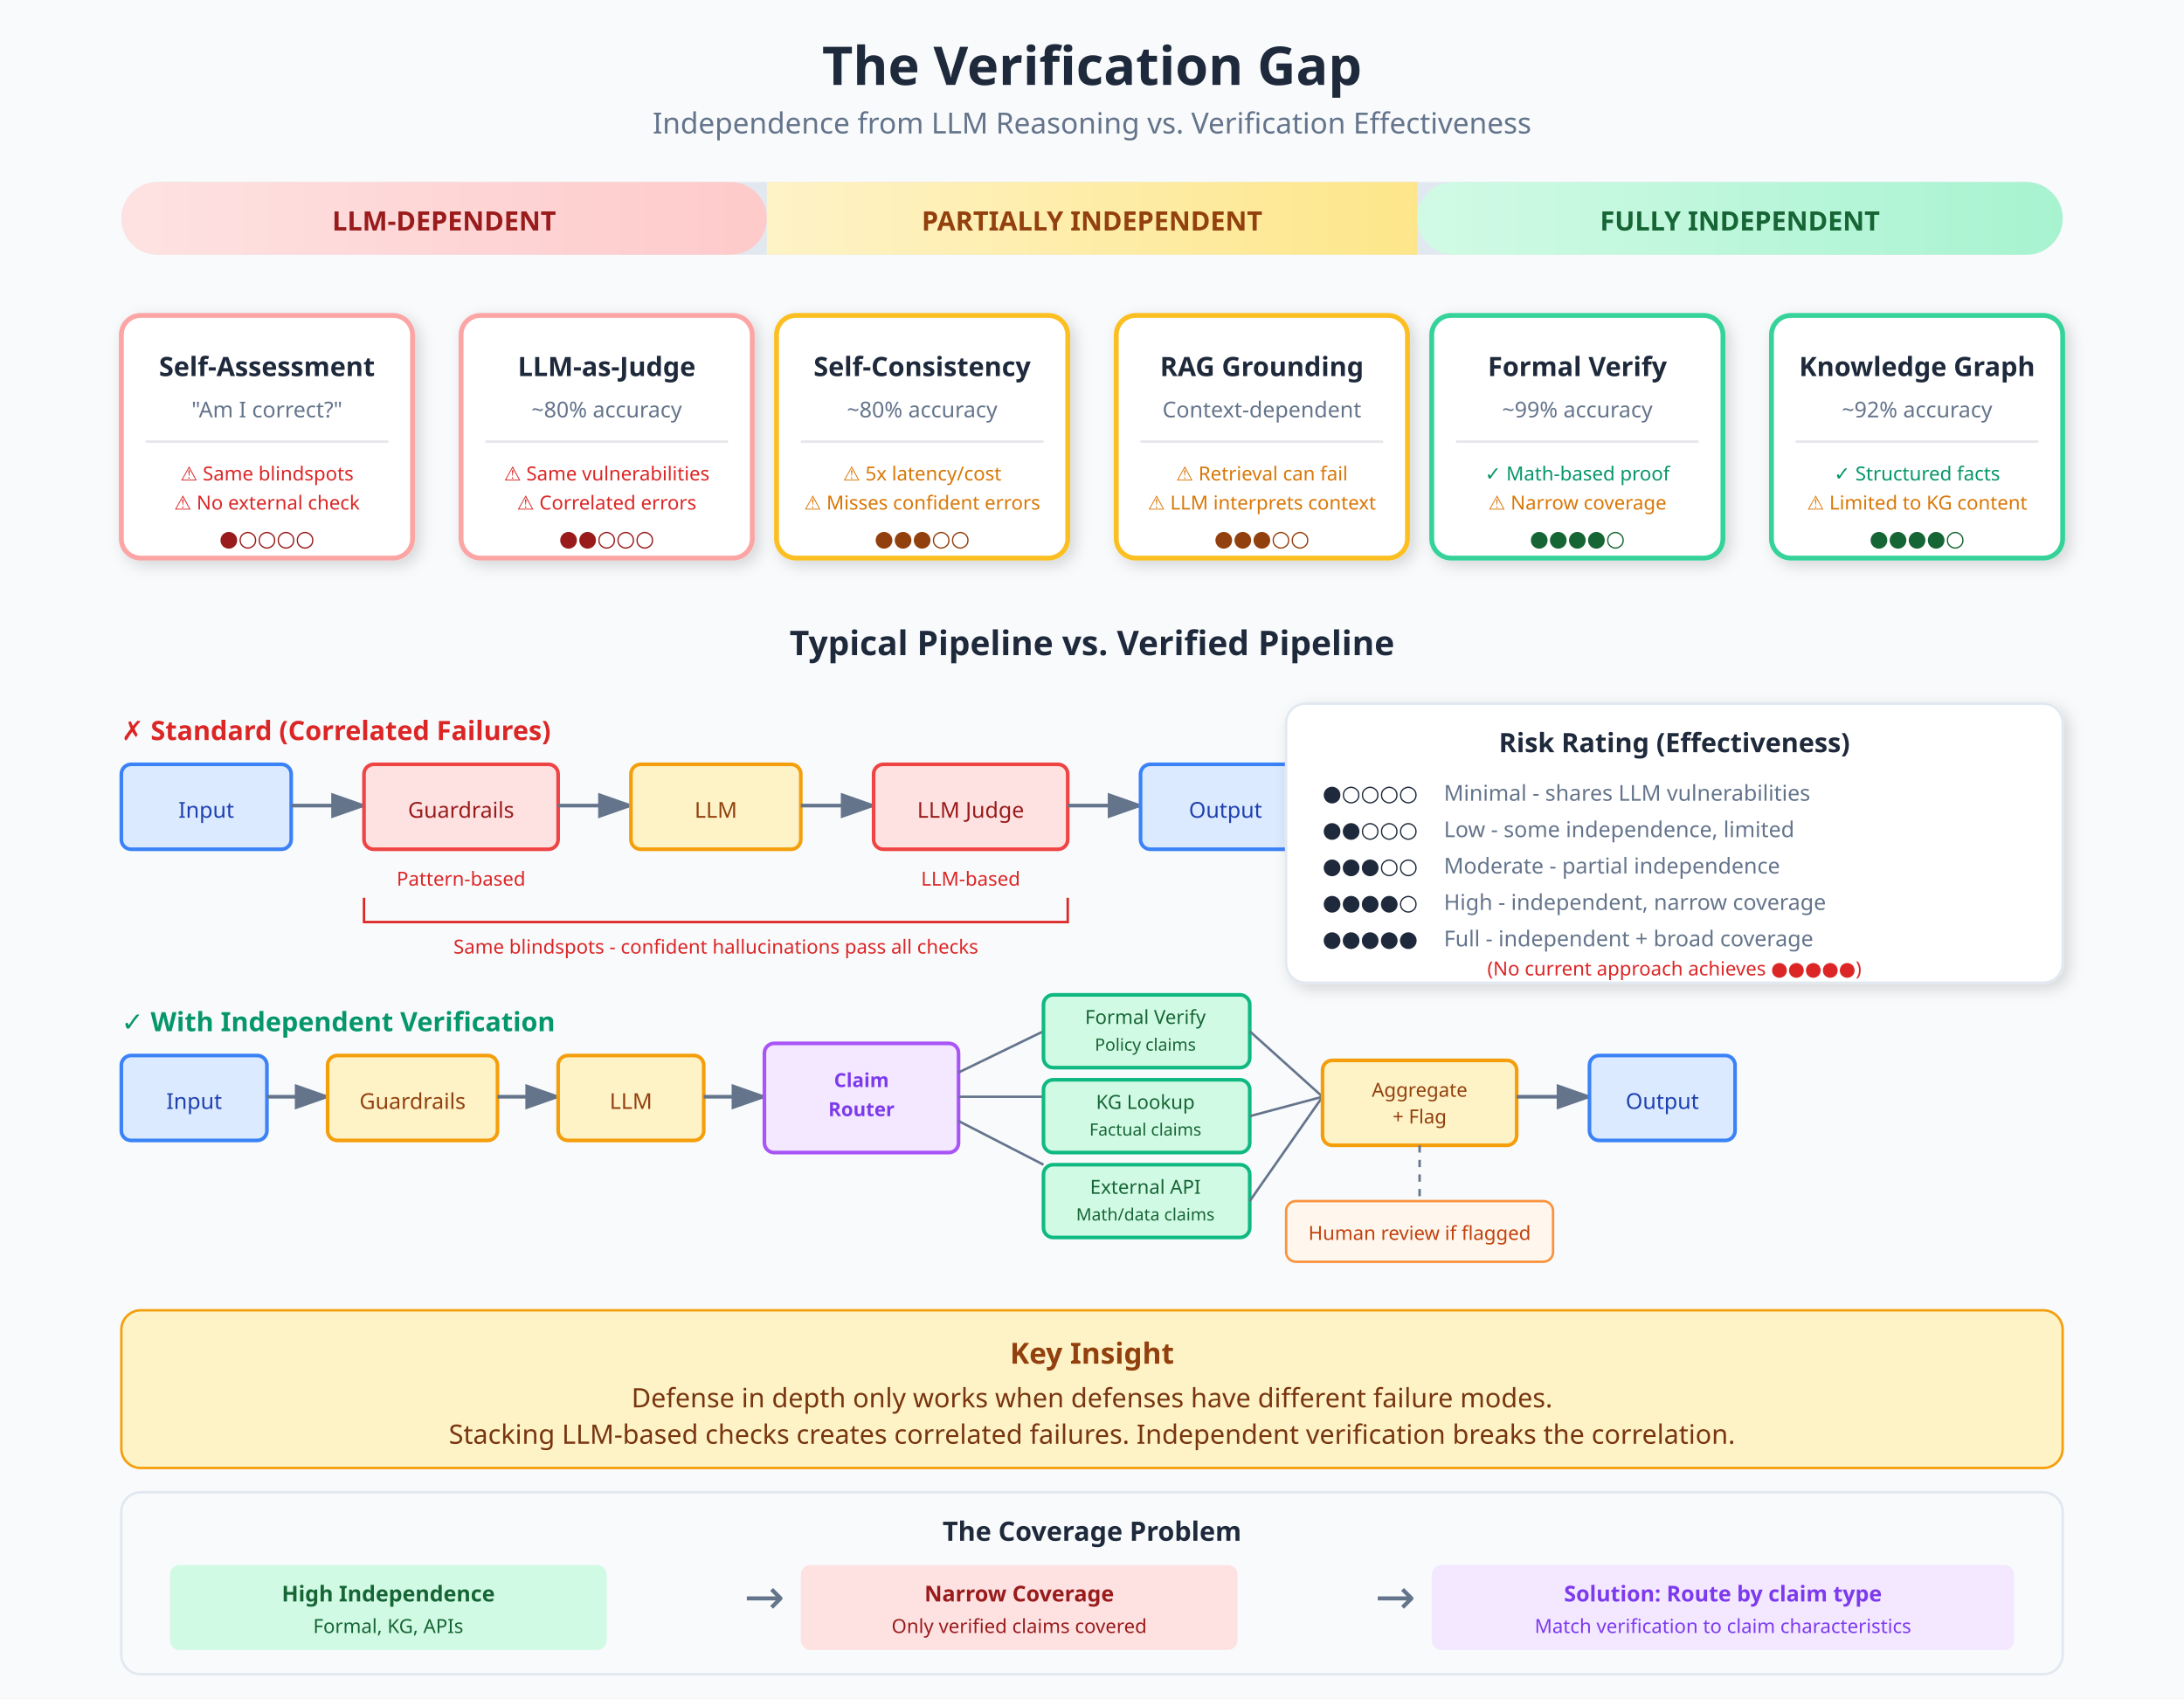
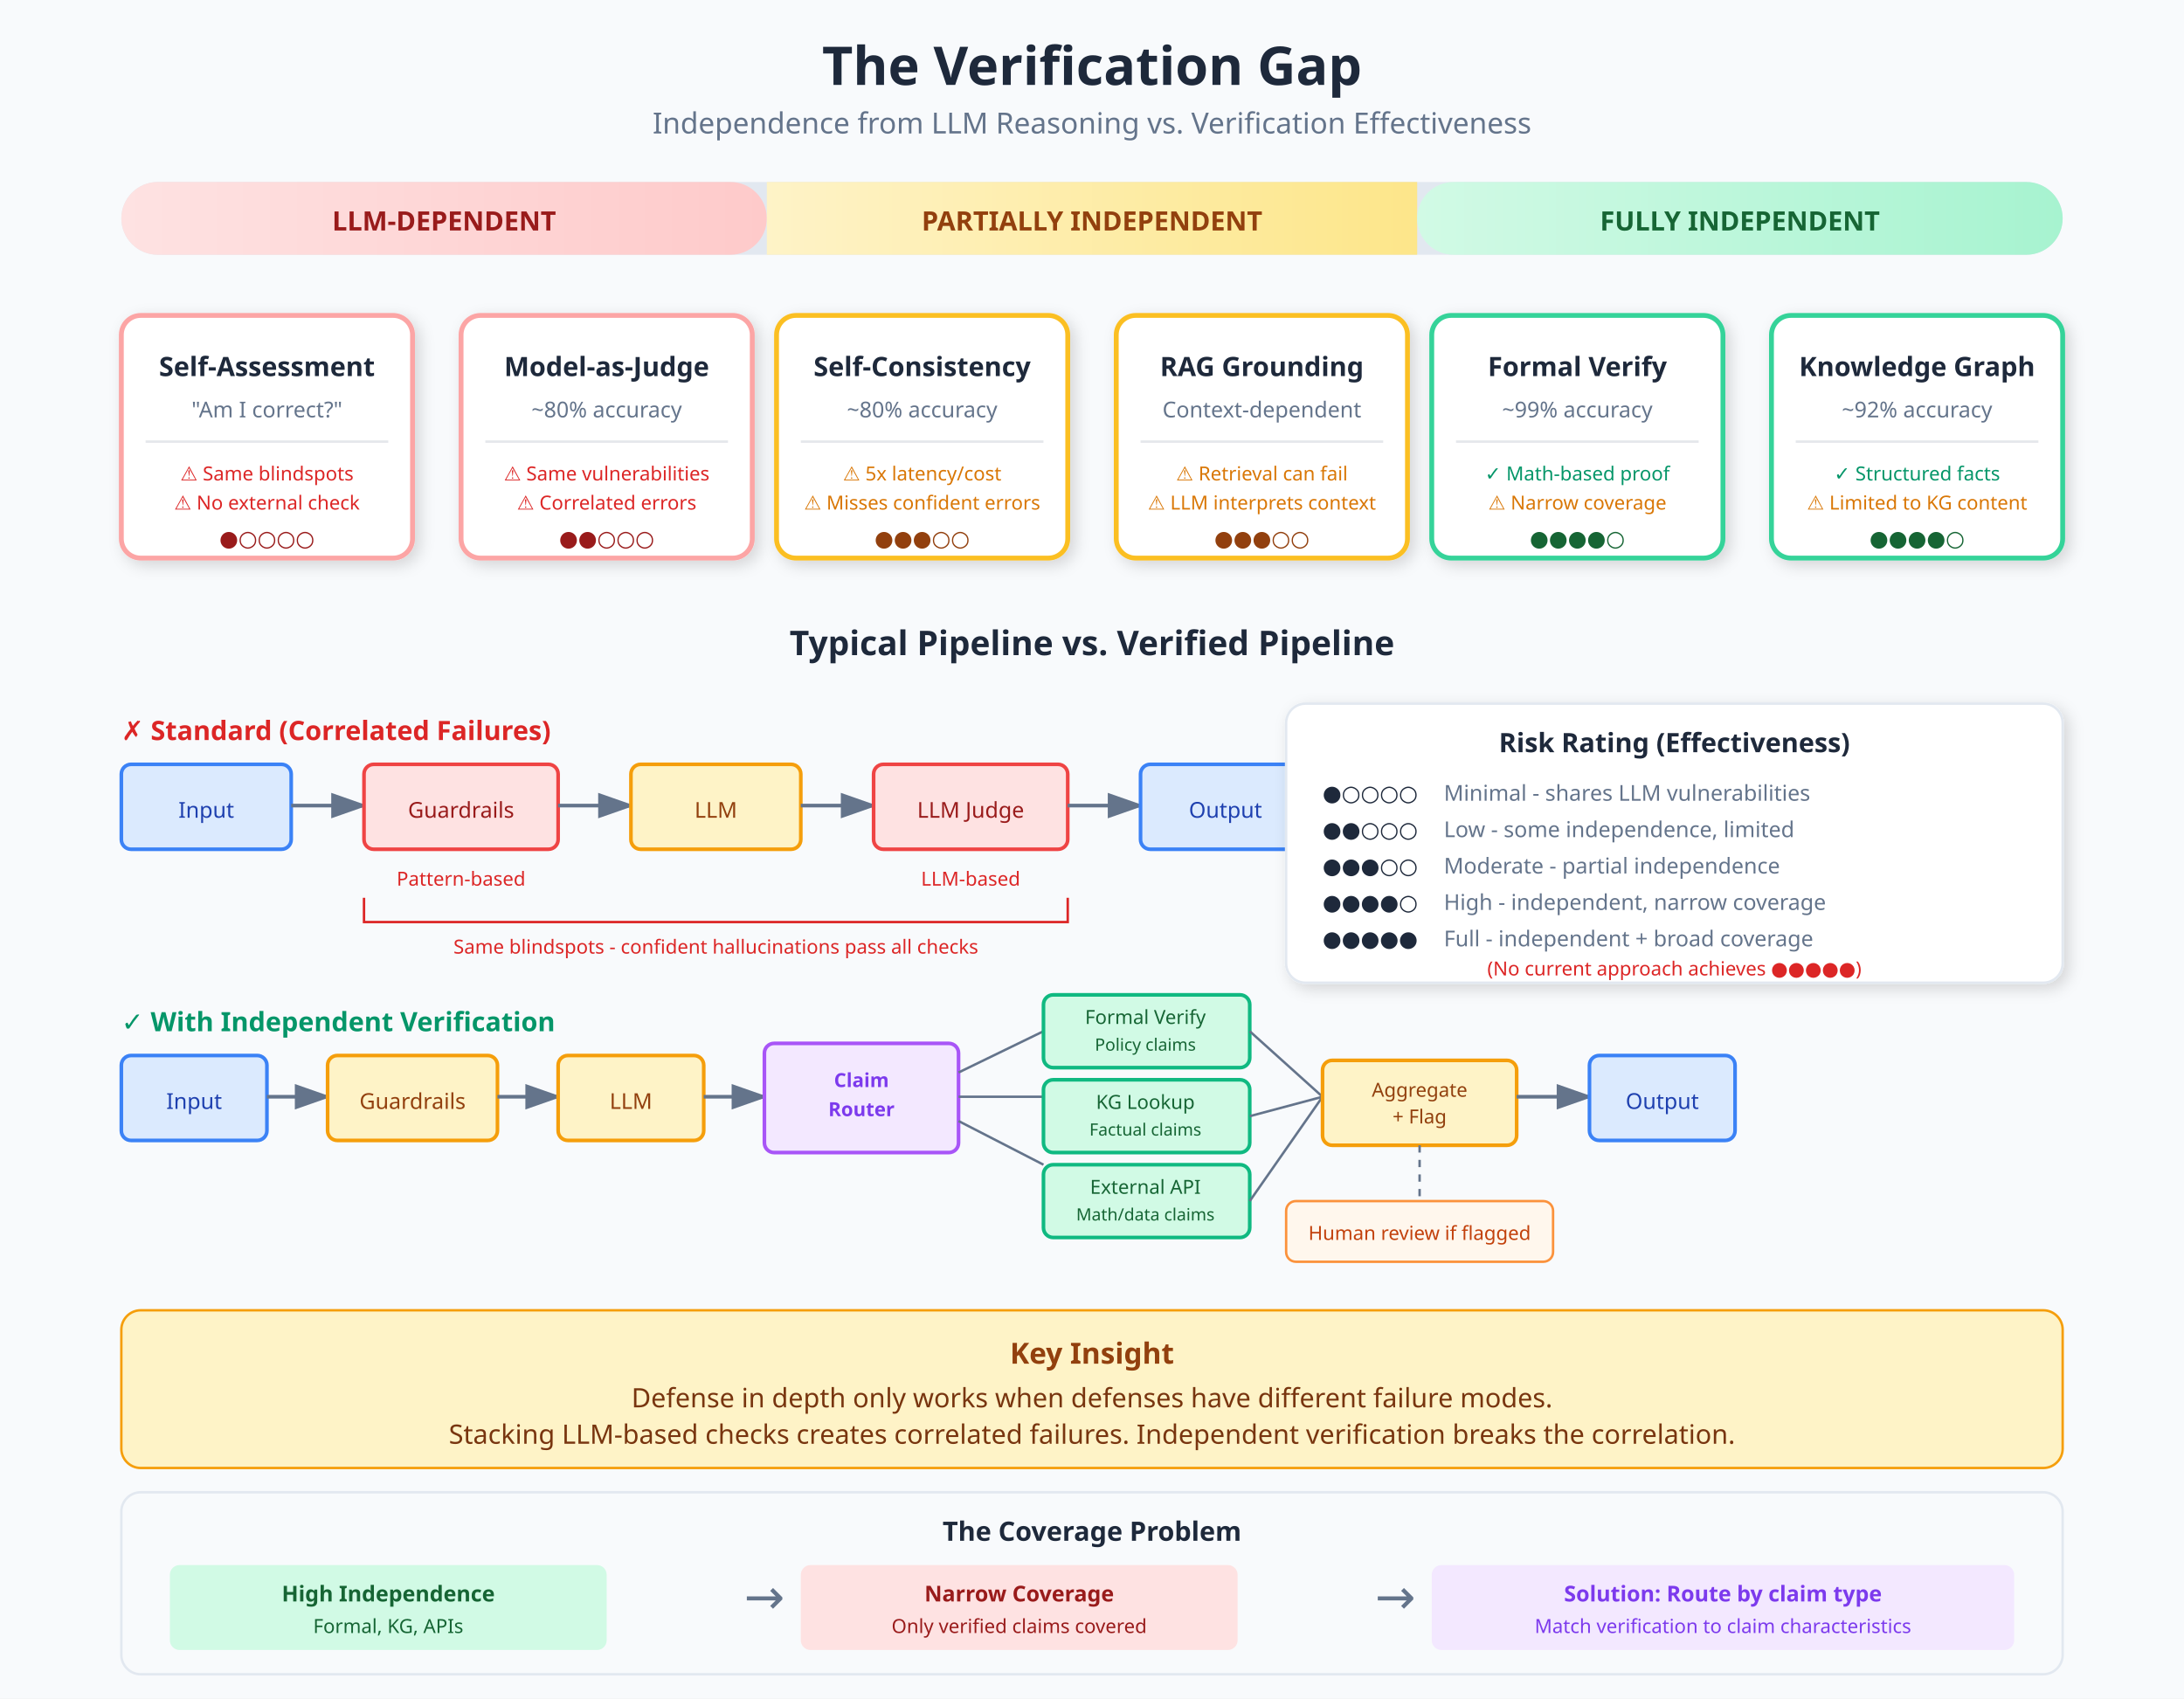
<svg xmlns="http://www.w3.org/2000/svg" width="900" height="700" viewBox="0 0 900 700">
  <defs>
    <linearGradient id="dependentGrad" x1="0%" y1="0%" x2="100%" y2="0%">
      <stop offset="0%" style="stop-color:#fee2e2" />
      <stop offset="100%" style="stop-color:#fecaca" />
    </linearGradient>
    <linearGradient id="partialGrad" x1="0%" y1="0%" x2="100%" y2="0%">
      <stop offset="0%" style="stop-color:#fef3c7" />
      <stop offset="100%" style="stop-color:#fde68a" />
    </linearGradient>
    <linearGradient id="independentGrad" x1="0%" y1="0%" x2="100%" y2="0%">
      <stop offset="0%" style="stop-color:#d1fae5" />
      <stop offset="100%" style="stop-color:#a7f3d0" />
    </linearGradient>
    <filter id="shadow" x="-20%" y="-20%" width="140%" height="140%">
      <feDropShadow dx="2" dy="2" stdDeviation="3" flood-opacity="0.15" />
    </filter>
    <marker id="arrowhead" markerWidth="10" markerHeight="7" refX="9" refY="3.5" orient="auto">
      <polygon points="0 0, 10 3.5, 0 7" fill="#64748b" />
    </marker>
  </defs>
  <rect width="900" height="700" fill="#f8fafc" />
  <text x="450" y="35" text-anchor="middle" font-family="system-ui, sans-serif" font-size="22" font-weight="bold" fill="#1e293b">The Verification Gap</text>
  <text x="450" y="55" text-anchor="middle" font-family="system-ui, sans-serif" font-size="12" fill="#64748b">Independence from LLM Reasoning vs. Verification Effectiveness</text>
  <rect x="50" y="75" width="800" height="30" rx="15" fill="#e2e8f0" />
  <rect x="50" y="75" width="266" height="30" rx="15" fill="url(#dependentGrad)" />
  <rect x="316" y="75" width="268" height="30" fill="url(#partialGrad)" />
  <rect x="584" y="75" width="266" height="30" rx="15" fill="url(#independentGrad)" />
  <text x="183" y="95" text-anchor="middle" font-family="system-ui, sans-serif" font-size="11" font-weight="600" fill="#991b1b">LLM-DEPENDENT</text>
  <text x="450" y="95" text-anchor="middle" font-family="system-ui, sans-serif" font-size="11" font-weight="600" fill="#92400e">PARTIALLY INDEPENDENT</text>
  <text x="717" y="95" text-anchor="middle" font-family="system-ui, sans-serif" font-size="11" font-weight="600" fill="#166534">FULLY INDEPENDENT</text>
  <g transform="translate(50, 130)">
    <rect x="0" y="0" width="120" height="100" rx="8" fill="#fff" stroke="#fca5a5" stroke-width="2" filter="url(#shadow)" />
    <text x="60" y="25" text-anchor="middle" font-family="system-ui, sans-serif" font-size="11" font-weight="600" fill="#1e293b">Self-Assessment</text>
    <text x="60" y="42" text-anchor="middle" font-family="system-ui, sans-serif" font-size="9" fill="#64748b">"Am I correct?"</text>
    <line x1="10" y1="52" x2="110" y2="52" stroke="#e5e7eb" stroke-width="1" />
    <text x="60" y="68" text-anchor="middle" font-family="system-ui, sans-serif" font-size="8" fill="#dc2626">⚠ Same blindspots</text>
    <text x="60" y="80" text-anchor="middle" font-family="system-ui, sans-serif" font-size="8" fill="#dc2626">⚠ No external check</text>
    <text x="60" y="95" text-anchor="middle" font-family="system-ui, sans-serif" font-size="9" fill="#991b1b">●○○○○</text>
    <rect x="140" y="0" width="120" height="100" rx="8" fill="#fff" stroke="#fca5a5" stroke-width="2" filter="url(#shadow)" />
-     <text x="200" y="25" text-anchor="middle" font-family="system-ui, sans-serif" font-size="11" font-weight="600" fill="#1e293b">LLM-as-Judge</text>
+     <text x="200" y="25" text-anchor="middle" font-family="system-ui, sans-serif" font-size="11" font-weight="600" fill="#1e293b">Model-as-Judge</text>
    <text x="200" y="42" text-anchor="middle" font-family="system-ui, sans-serif" font-size="9" fill="#64748b">~80% accuracy</text>
    <line x1="150" y1="52" x2="250" y2="52" stroke="#e5e7eb" stroke-width="1" />
    <text x="200" y="68" text-anchor="middle" font-family="system-ui, sans-serif" font-size="8" fill="#dc2626">⚠ Same vulnerabilities</text>
    <text x="200" y="80" text-anchor="middle" font-family="system-ui, sans-serif" font-size="8" fill="#dc2626">⚠ Correlated errors</text>
    <text x="200" y="95" text-anchor="middle" font-family="system-ui, sans-serif" font-size="9" fill="#991b1b">●●○○○</text>
  </g>
  <g transform="translate(320, 130)">
    <rect x="0" y="0" width="120" height="100" rx="8" fill="#fff" stroke="#fbbf24" stroke-width="2" filter="url(#shadow)" />
    <text x="60" y="25" text-anchor="middle" font-family="system-ui, sans-serif" font-size="11" font-weight="600" fill="#1e293b">Self-Consistency</text>
    <text x="60" y="42" text-anchor="middle" font-family="system-ui, sans-serif" font-size="9" fill="#64748b">~80% accuracy</text>
    <line x1="10" y1="52" x2="110" y2="52" stroke="#e5e7eb" stroke-width="1" />
    <text x="60" y="68" text-anchor="middle" font-family="system-ui, sans-serif" font-size="8" fill="#d97706">⚠ 5x latency/cost</text>
    <text x="60" y="80" text-anchor="middle" font-family="system-ui, sans-serif" font-size="8" fill="#d97706">⚠ Misses confident errors</text>
    <text x="60" y="95" text-anchor="middle" font-family="system-ui, sans-serif" font-size="9" fill="#92400e">●●●○○</text>
    <rect x="140" y="0" width="120" height="100" rx="8" fill="#fff" stroke="#fbbf24" stroke-width="2" filter="url(#shadow)" />
    <text x="200" y="25" text-anchor="middle" font-family="system-ui, sans-serif" font-size="11" font-weight="600" fill="#1e293b">RAG Grounding</text>
    <text x="200" y="42" text-anchor="middle" font-family="system-ui, sans-serif" font-size="9" fill="#64748b">Context-dependent</text>
    <line x1="150" y1="52" x2="250" y2="52" stroke="#e5e7eb" stroke-width="1" />
    <text x="200" y="68" text-anchor="middle" font-family="system-ui, sans-serif" font-size="8" fill="#d97706">⚠ Retrieval can fail</text>
    <text x="200" y="80" text-anchor="middle" font-family="system-ui, sans-serif" font-size="8" fill="#d97706">⚠ LLM interprets context</text>
    <text x="200" y="95" text-anchor="middle" font-family="system-ui, sans-serif" font-size="9" fill="#92400e">●●●○○</text>
  </g>
  <g transform="translate(590, 130)">
    <rect x="0" y="0" width="120" height="100" rx="8" fill="#fff" stroke="#34d399" stroke-width="2" filter="url(#shadow)" />
    <text x="60" y="25" text-anchor="middle" font-family="system-ui, sans-serif" font-size="11" font-weight="600" fill="#1e293b">Formal Verify</text>
    <text x="60" y="42" text-anchor="middle" font-family="system-ui, sans-serif" font-size="9" fill="#64748b">~99% accuracy</text>
    <line x1="10" y1="52" x2="110" y2="52" stroke="#e5e7eb" stroke-width="1" />
    <text x="60" y="68" text-anchor="middle" font-family="system-ui, sans-serif" font-size="8" fill="#059669">✓ Math-based proof</text>
    <text x="60" y="80" text-anchor="middle" font-family="system-ui, sans-serif" font-size="8" fill="#d97706">⚠ Narrow coverage</text>
    <text x="60" y="95" text-anchor="middle" font-family="system-ui, sans-serif" font-size="9" fill="#166534">●●●●○</text>
    <rect x="140" y="0" width="120" height="100" rx="8" fill="#fff" stroke="#34d399" stroke-width="2" filter="url(#shadow)" />
    <text x="200" y="25" text-anchor="middle" font-family="system-ui, sans-serif" font-size="11" font-weight="600" fill="#1e293b">Knowledge Graph</text>
    <text x="200" y="42" text-anchor="middle" font-family="system-ui, sans-serif" font-size="9" fill="#64748b">~92% accuracy</text>
    <line x1="150" y1="52" x2="250" y2="52" stroke="#e5e7eb" stroke-width="1" />
    <text x="200" y="68" text-anchor="middle" font-family="system-ui, sans-serif" font-size="8" fill="#059669">✓ Structured facts</text>
    <text x="200" y="80" text-anchor="middle" font-family="system-ui, sans-serif" font-size="8" fill="#d97706">⚠ Limited to KG content</text>
    <text x="200" y="95" text-anchor="middle" font-family="system-ui, sans-serif" font-size="9" fill="#166534">●●●●○</text>
  </g>
  <text x="450" y="270" text-anchor="middle" font-family="system-ui, sans-serif" font-size="14" font-weight="600" fill="#1e293b">Typical Pipeline vs. Verified Pipeline</text>
  <g transform="translate(50, 290)">
    <text x="0" y="15" font-family="system-ui, sans-serif" font-size="11" font-weight="600" fill="#dc2626">✗ Standard (Correlated Failures)</text>
    <rect x="0" y="25" width="70" height="35" rx="4" fill="#dbeafe" stroke="#3b82f6" stroke-width="1.5" />
    <text x="35" y="47" text-anchor="middle" font-family="system-ui, sans-serif" font-size="9" fill="#1e40af">Input</text>
    <line x1="70" y1="42" x2="100" y2="42" stroke="#64748b" stroke-width="1.5" marker-end="url(#arrowhead)" />
    <rect x="100" y="25" width="80" height="35" rx="4" fill="#fee2e2" stroke="#ef4444" stroke-width="1.5" />
    <text x="140" y="47" text-anchor="middle" font-family="system-ui, sans-serif" font-size="9" fill="#991b1b">Guardrails</text>
    <line x1="180" y1="42" x2="210" y2="42" stroke="#64748b" stroke-width="1.5" marker-end="url(#arrowhead)" />
    <rect x="210" y="25" width="70" height="35" rx="4" fill="#fef3c7" stroke="#f59e0b" stroke-width="1.5" />
    <text x="245" y="47" text-anchor="middle" font-family="system-ui, sans-serif" font-size="9" fill="#92400e">LLM</text>
    <line x1="280" y1="42" x2="310" y2="42" stroke="#64748b" stroke-width="1.5" marker-end="url(#arrowhead)" />
    <rect x="310" y="25" width="80" height="35" rx="4" fill="#fee2e2" stroke="#ef4444" stroke-width="1.5" />
    <text x="350" y="47" text-anchor="middle" font-family="system-ui, sans-serif" font-size="9" fill="#991b1b">LLM Judge</text>
    <line x1="390" y1="42" x2="420" y2="42" stroke="#64748b" stroke-width="1.5" marker-end="url(#arrowhead)" />
    <rect x="420" y="25" width="70" height="35" rx="4" fill="#dbeafe" stroke="#3b82f6" stroke-width="1.5" />
    <text x="455" y="47" text-anchor="middle" font-family="system-ui, sans-serif" font-size="9" fill="#1e40af">Output</text>
    <text x="140" y="75" text-anchor="middle" font-family="system-ui, sans-serif" font-size="8" fill="#dc2626">Pattern-based</text>
    <text x="350" y="75" text-anchor="middle" font-family="system-ui, sans-serif" font-size="8" fill="#dc2626">LLM-based</text>
    <path d="M 100 80 L 100 90 L 390 90 L 390 80" fill="none" stroke="#dc2626" stroke-width="1" />
    <text x="245" y="103" text-anchor="middle" font-family="system-ui, sans-serif" font-size="8" fill="#dc2626">Same blindspots - confident hallucinations pass all checks</text>
  </g>
  <g transform="translate(50, 410)">
    <text x="0" y="15" font-family="system-ui, sans-serif" font-size="11" font-weight="600" fill="#059669">✓ With Independent Verification</text>
    <rect x="0" y="25" width="60" height="35" rx="4" fill="#dbeafe" stroke="#3b82f6" stroke-width="1.5" />
    <text x="30" y="47" text-anchor="middle" font-family="system-ui, sans-serif" font-size="9" fill="#1e40af">Input</text>
    <line x1="60" y1="42" x2="85" y2="42" stroke="#64748b" stroke-width="1.5" marker-end="url(#arrowhead)" />
    <rect x="85" y="25" width="70" height="35" rx="4" fill="#fef3c7" stroke="#f59e0b" stroke-width="1.5" />
    <text x="120" y="47" text-anchor="middle" font-family="system-ui, sans-serif" font-size="9" fill="#92400e">Guardrails</text>
    <line x1="155" y1="42" x2="180" y2="42" stroke="#64748b" stroke-width="1.5" marker-end="url(#arrowhead)" />
    <rect x="180" y="25" width="60" height="35" rx="4" fill="#fef3c7" stroke="#f59e0b" stroke-width="1.5" />
    <text x="210" y="47" text-anchor="middle" font-family="system-ui, sans-serif" font-size="9" fill="#92400e">LLM</text>
    <line x1="240" y1="42" x2="265" y2="42" stroke="#64748b" stroke-width="1.5" marker-end="url(#arrowhead)" />
    <rect x="265" y="20" width="80" height="45" rx="4" fill="#f3e8ff" stroke="#a855f7" stroke-width="1.5" />
    <text x="305" y="38" text-anchor="middle" font-family="system-ui, sans-serif" font-size="8" font-weight="600" fill="#7c3aed">Claim</text>
    <text x="305" y="50" text-anchor="middle" font-family="system-ui, sans-serif" font-size="8" font-weight="600" fill="#7c3aed">Router</text>
    <line x1="345" y1="32" x2="380" y2="15" stroke="#64748b" stroke-width="1" />
    <line x1="345" y1="42" x2="380" y2="42" stroke="#64748b" stroke-width="1" />
    <line x1="345" y1="52" x2="380" y2="70" stroke="#64748b" stroke-width="1" />
    <rect x="380" y="0" width="85" height="30" rx="4" fill="#d1fae5" stroke="#10b981" stroke-width="1.5" />
    <text x="422" y="12" text-anchor="middle" font-family="system-ui, sans-serif" font-size="8" fill="#166534">Formal Verify</text>
    <text x="422" y="23" text-anchor="middle" font-family="system-ui, sans-serif" font-size="7" fill="#166534">Policy claims</text>
    <rect x="380" y="35" width="85" height="30" rx="4" fill="#d1fae5" stroke="#10b981" stroke-width="1.5" />
    <text x="422" y="47" text-anchor="middle" font-family="system-ui, sans-serif" font-size="8" fill="#166534">KG Lookup</text>
    <text x="422" y="58" text-anchor="middle" font-family="system-ui, sans-serif" font-size="7" fill="#166534">Factual claims</text>
    <rect x="380" y="70" width="85" height="30" rx="4" fill="#d1fae5" stroke="#10b981" stroke-width="1.5" />
    <text x="422" y="82" text-anchor="middle" font-family="system-ui, sans-serif" font-size="8" fill="#166534">External API</text>
    <text x="422" y="93" text-anchor="middle" font-family="system-ui, sans-serif" font-size="7" fill="#166534">Math/data claims</text>
    <line x1="465" y1="15" x2="495" y2="42" stroke="#64748b" stroke-width="1" />
    <line x1="465" y1="50" x2="495" y2="42" stroke="#64748b" stroke-width="1" />
    <line x1="465" y1="85" x2="495" y2="42" stroke="#64748b" stroke-width="1" />
    <rect x="495" y="27" width="80" height="35" rx="4" fill="#fef3c7" stroke="#f59e0b" stroke-width="1.5" />
    <text x="535" y="42" text-anchor="middle" font-family="system-ui, sans-serif" font-size="8" fill="#92400e">Aggregate</text>
    <text x="535" y="53" text-anchor="middle" font-family="system-ui, sans-serif" font-size="8" fill="#92400e">+ Flag</text>
    <line x1="575" y1="42" x2="605" y2="42" stroke="#64748b" stroke-width="1.5" marker-end="url(#arrowhead)" />
    <rect x="605" y="25" width="60" height="35" rx="4" fill="#dbeafe" stroke="#3b82f6" stroke-width="1.5" />
    <text x="635" y="47" text-anchor="middle" font-family="system-ui, sans-serif" font-size="9" fill="#1e40af">Output</text>
    <line x1="535" y1="62" x2="535" y2="85" stroke="#64748b" stroke-width="1" stroke-dasharray="3" />
    <rect x="480" y="85" width="110" height="25" rx="4" fill="#fff7ed" stroke="#fb923c" stroke-width="1" />
    <text x="535" y="101" text-anchor="middle" font-family="system-ui, sans-serif" font-size="8" fill="#c2410c">Human review if flagged</text>
  </g>
  <g transform="translate(530, 290)">
    <rect x="0" y="0" width="320" height="115" rx="8" fill="#fff" stroke="#e2e8f0" stroke-width="1" filter="url(#shadow)" />
    <text x="160" y="20" text-anchor="middle" font-family="system-ui, sans-serif" font-size="11" font-weight="600" fill="#1e293b">Risk Rating (Effectiveness)</text>
    <text x="15" y="40" font-family="system-ui, sans-serif" font-size="9" fill="#1e293b">●○○○○</text>
    <text x="65" y="40" font-family="system-ui, sans-serif" font-size="9" fill="#64748b">Minimal - shares LLM vulnerabilities</text>
    <text x="15" y="55" font-family="system-ui, sans-serif" font-size="9" fill="#1e293b">●●○○○</text>
    <text x="65" y="55" font-family="system-ui, sans-serif" font-size="9" fill="#64748b">Low - some independence, limited</text>
    <text x="15" y="70" font-family="system-ui, sans-serif" font-size="9" fill="#1e293b">●●●○○</text>
    <text x="65" y="70" font-family="system-ui, sans-serif" font-size="9" fill="#64748b">Moderate - partial independence</text>
    <text x="15" y="85" font-family="system-ui, sans-serif" font-size="9" fill="#1e293b">●●●●○</text>
    <text x="65" y="85" font-family="system-ui, sans-serif" font-size="9" fill="#64748b">High - independent, narrow coverage</text>
    <text x="15" y="100" font-family="system-ui, sans-serif" font-size="9" fill="#1e293b">●●●●●</text>
    <text x="65" y="100" font-family="system-ui, sans-serif" font-size="9" fill="#64748b">Full - independent + broad coverage</text>
    <text x="160" y="112" text-anchor="middle" font-family="system-ui, sans-serif" font-size="8" fill="#dc2626">(No current approach achieves ●●●●●)</text>
  </g>
  <rect x="50" y="540" width="800" height="65" rx="8" fill="#fef3c7" stroke="#f59e0b" stroke-width="1" />
  <text x="450" y="562" text-anchor="middle" font-family="system-ui, sans-serif" font-size="12" font-weight="600" fill="#92400e">Key Insight</text>
  <text x="450" y="580" text-anchor="middle" font-family="system-ui, sans-serif" font-size="11" fill="#78350f">Defense in depth only works when defenses have different failure modes.</text>
  <text x="450" y="595" text-anchor="middle" font-family="system-ui, sans-serif" font-size="11" fill="#78350f">Stacking LLM-based checks creates correlated failures. Independent verification breaks the correlation.</text>
  <rect x="50" y="615" width="800" height="75" rx="8" fill="#f8fafc" stroke="#e2e8f0" stroke-width="1" />
  <text x="450" y="635" text-anchor="middle" font-family="system-ui, sans-serif" font-size="11" font-weight="600" fill="#1e293b">The Coverage Problem</text>
  <g transform="translate(70, 645)">
    <rect x="0" y="0" width="180" height="35" rx="4" fill="#d1fae5" />
    <text x="90" y="15" text-anchor="middle" font-family="system-ui, sans-serif" font-size="9" font-weight="600" fill="#166534">High Independence</text>
    <text x="90" y="28" text-anchor="middle" font-family="system-ui, sans-serif" font-size="8" fill="#166534">Formal, KG, APIs</text>
  </g>
  <g transform="translate(270, 645)">
    <text x="45" y="20" text-anchor="middle" font-family="system-ui, sans-serif" font-size="20" fill="#64748b">→</text>
  </g>
  <g transform="translate(330, 645)">
    <rect x="0" y="0" width="180" height="35" rx="4" fill="#fee2e2" />
    <text x="90" y="15" text-anchor="middle" font-family="system-ui, sans-serif" font-size="9" font-weight="600" fill="#991b1b">Narrow Coverage</text>
    <text x="90" y="28" text-anchor="middle" font-family="system-ui, sans-serif" font-size="8" fill="#991b1b">Only verified claims covered</text>
  </g>
  <g transform="translate(530, 645)">
    <text x="45" y="20" text-anchor="middle" font-family="system-ui, sans-serif" font-size="20" fill="#64748b">→</text>
  </g>
  <g transform="translate(590, 645)">
    <rect x="0" y="0" width="240" height="35" rx="4" fill="#f3e8ff" />
    <text x="120" y="15" text-anchor="middle" font-family="system-ui, sans-serif" font-size="9" font-weight="600" fill="#7c3aed">Solution: Route by claim type</text>
    <text x="120" y="28" text-anchor="middle" font-family="system-ui, sans-serif" font-size="8" fill="#7c3aed">Match verification to claim characteristics</text>
  </g>
</svg>
